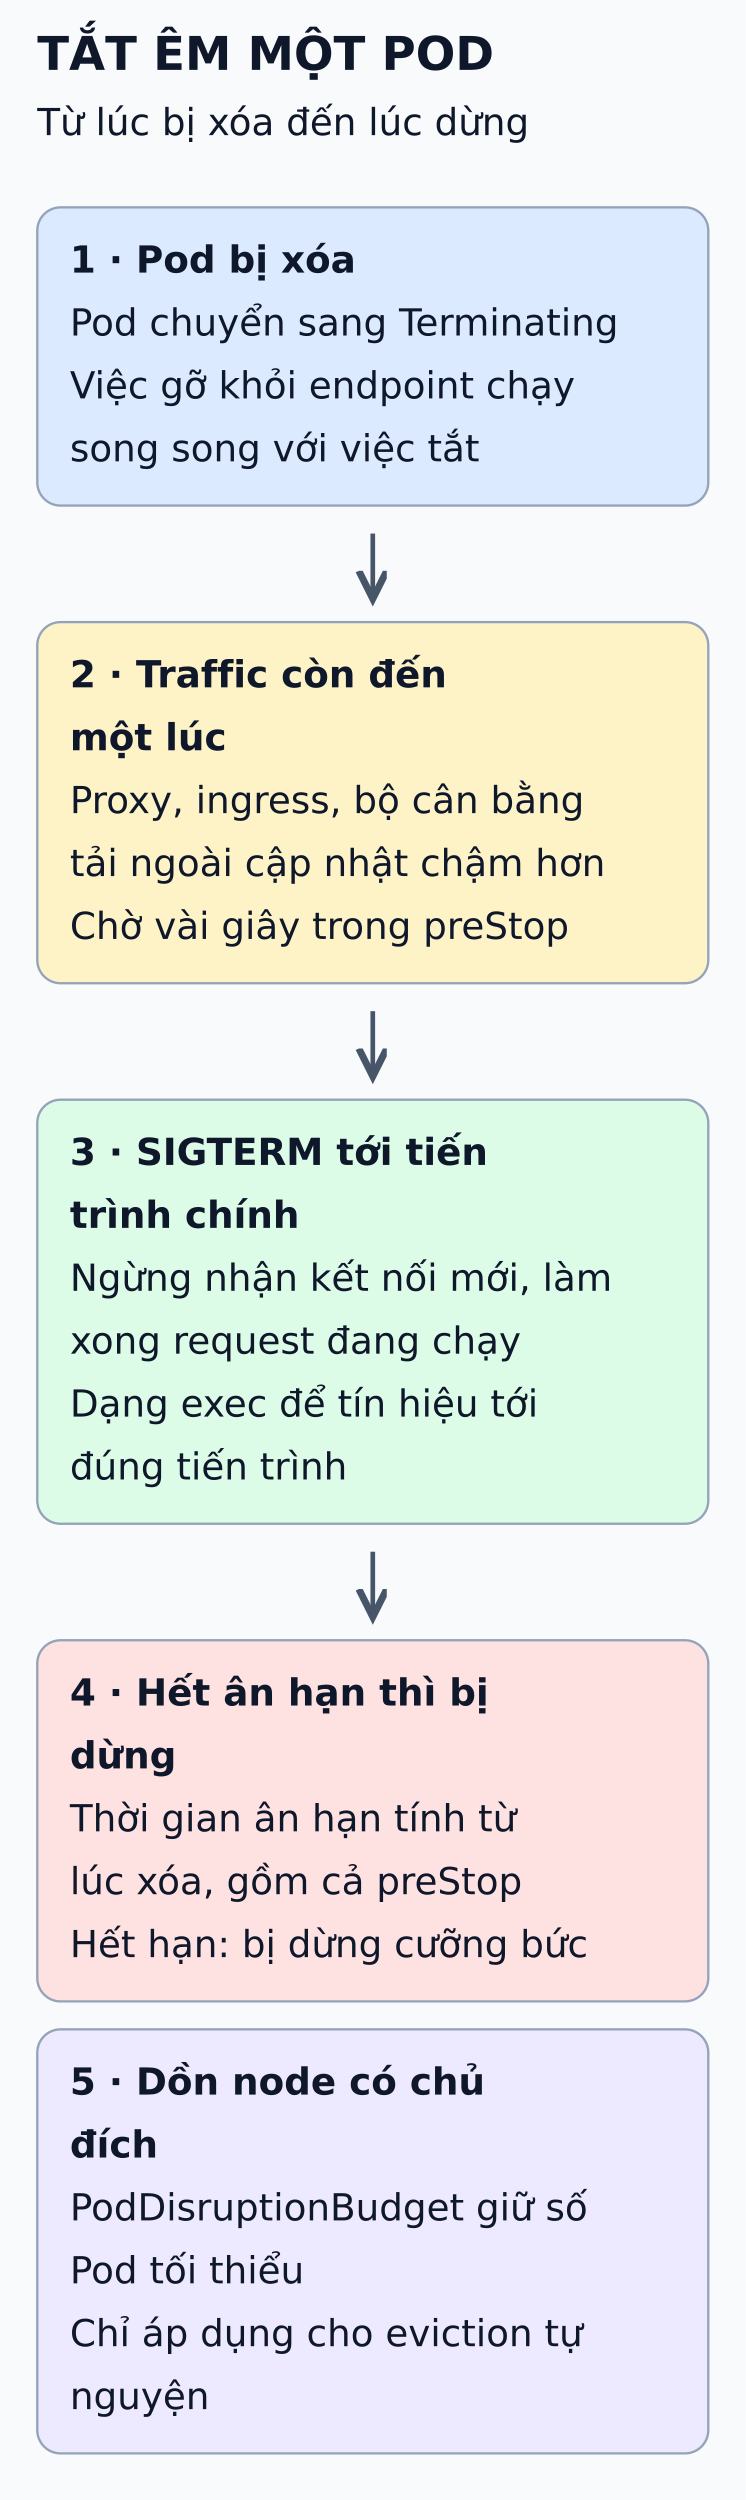
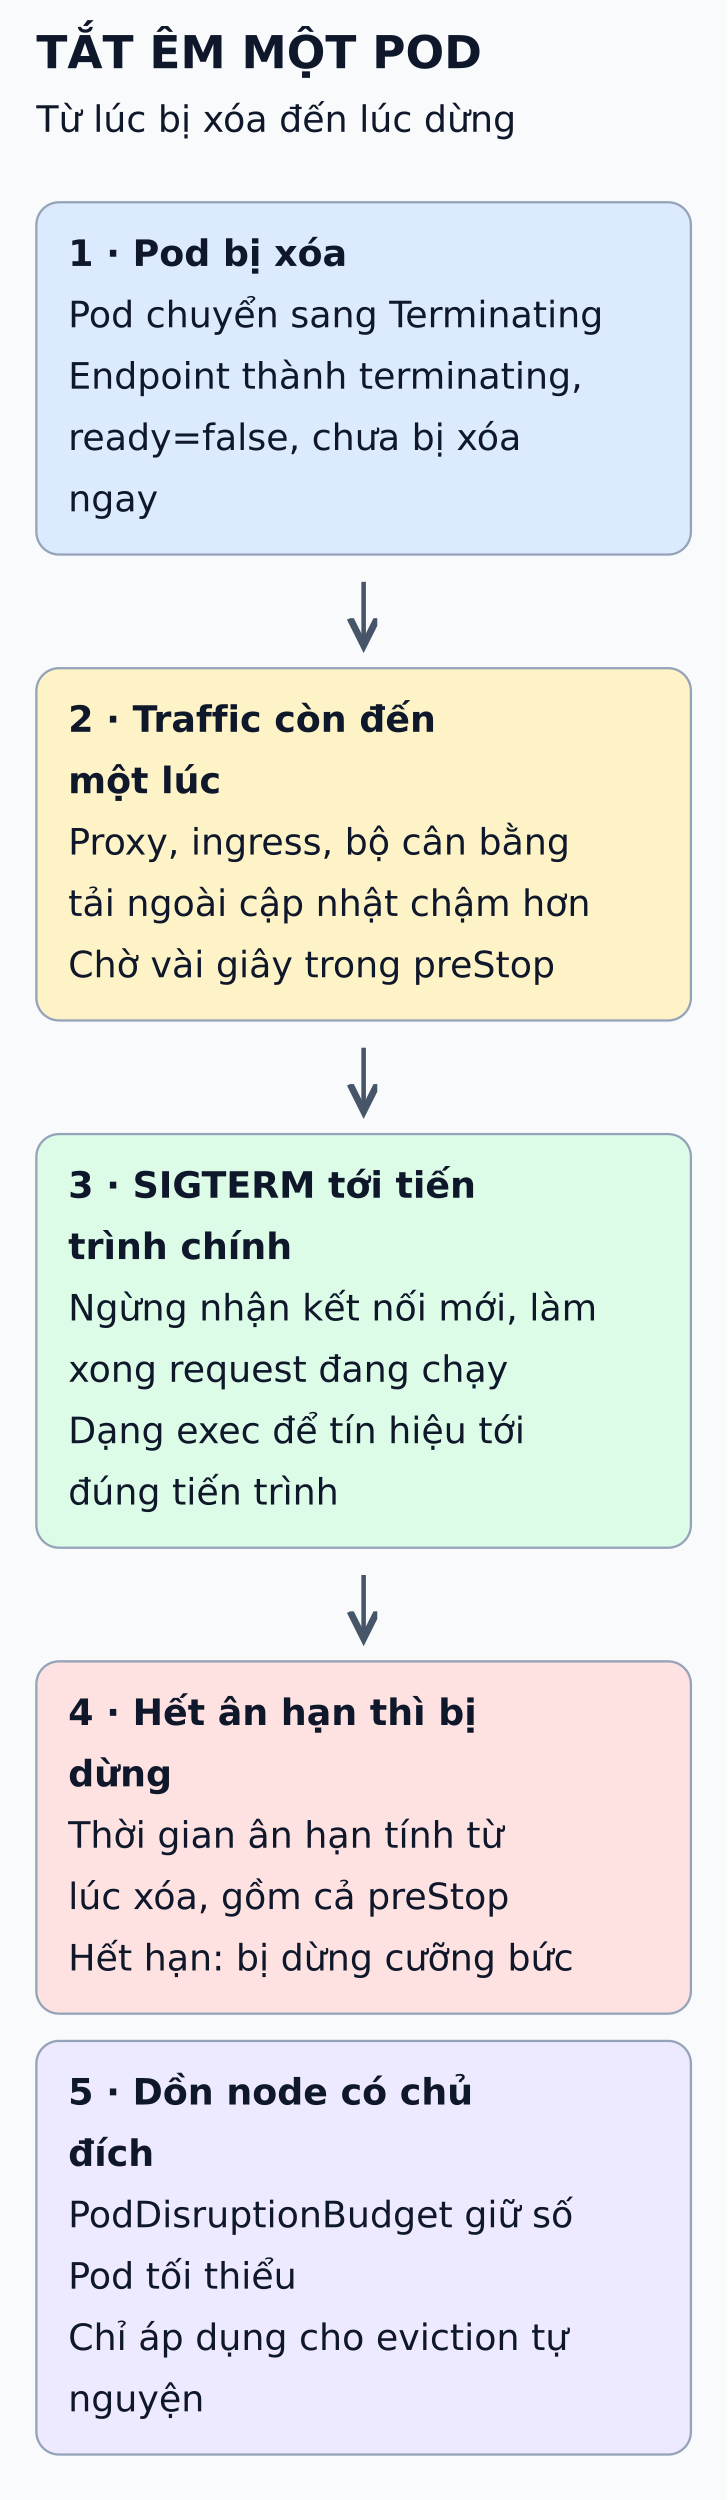
- <svg xmlns="http://www.w3.org/2000/svg" viewBox="0 0 320 1073" width="320" height="1073" role="img" aria-labelledby="title desc">
+ <svg xmlns="http://www.w3.org/2000/svg" viewBox="0 0 320 1100" width="320" height="1100" role="img" aria-labelledby="title desc">
  <defs>
    <marker id="arrow" markerWidth="8" markerHeight="8" refX="6" refY="3" orient="auto">
      <path d="M0,0 L6,3 L0,6" fill="none" stroke="#475569" stroke-width="1.5" />
    </marker>
  </defs>
-   <rect width="320" height="1073" fill="#f8fafc" />
+   <rect width="320" height="1100" fill="#f8fafc" />
  <g font-family="DejaVu Sans, Arial, sans-serif" fill="#0f172a">
    <text x="16" y="30" font-size="20" font-weight="bold">TẮT ÊM MỘT POD</text>
    <text x="16" y="58" font-size="16" font-weight="normal">Từ lúc bị xóa đến lúc dừng</text>
-     <rect x="16" y="89" width="288" height="128" rx="10" fill="#dbeafe" stroke="#94a3b8" />
+     <rect x="16" y="89" width="288" height="155" rx="10" fill="#dbeafe" stroke="#94a3b8" />
    <text x="30" y="117" font-size="16" font-weight="bold">1 · Pod bị xóa</text>
    <text x="30" y="144" font-size="16" font-weight="normal">Pod chuyển sang Terminating</text>
-     <text x="30" y="171" font-size="16" font-weight="normal">Việc gỡ khỏi endpoint chạy</text>
-     <text x="30" y="198" font-size="16" font-weight="normal">song song với việc tắt</text>
-     <line x1="160" y1="229" x2="160" y2="257" stroke="#475569" stroke-width="2" marker-end="url(#arrow)" />
-     <rect x="16" y="267" width="288" height="155" rx="10" fill="#fef3c7" stroke="#94a3b8" />
-     <text x="30" y="295" font-size="16" font-weight="bold">2 · Traffic còn đến</text>
-     <text x="30" y="322" font-size="16" font-weight="bold">một lúc</text>
-     <text x="30" y="349" font-size="16" font-weight="normal">Proxy, ingress, bộ cân bằng</text>
-     <text x="30" y="376" font-size="16" font-weight="normal">tải ngoài cập nhật chậm hơn</text>
-     <text x="30" y="403" font-size="16" font-weight="normal">Chờ vài giây trong preStop</text>
-     <line x1="160" y1="434" x2="160" y2="462" stroke="#475569" stroke-width="2" marker-end="url(#arrow)" />
-     <rect x="16" y="472" width="288" height="182" rx="10" fill="#dcfce7" stroke="#94a3b8" />
-     <text x="30" y="500" font-size="16" font-weight="bold">3 · SIGTERM tới tiến</text>
-     <text x="30" y="527" font-size="16" font-weight="bold">trình chính</text>
-     <text x="30" y="554" font-size="16" font-weight="normal">Ngừng nhận kết nối mới, làm</text>
-     <text x="30" y="581" font-size="16" font-weight="normal">xong request đang chạy</text>
-     <text x="30" y="608" font-size="16" font-weight="normal">Dạng exec để tín hiệu tới</text>
-     <text x="30" y="635" font-size="16" font-weight="normal">đúng tiến trình</text>
-     <line x1="160" y1="666" x2="160" y2="694" stroke="#475569" stroke-width="2" marker-end="url(#arrow)" />
-     <rect x="16" y="704" width="288" height="155" rx="10" fill="#fee2e2" stroke="#94a3b8" />
-     <text x="30" y="732" font-size="16" font-weight="bold">4 · Hết ân hạn thì bị</text>
-     <text x="30" y="759" font-size="16" font-weight="bold">dừng</text>
-     <text x="30" y="786" font-size="16" font-weight="normal">Thời gian ân hạn tính từ</text>
-     <text x="30" y="813" font-size="16" font-weight="normal">lúc xóa, gồm cả preStop</text>
-     <text x="30" y="840" font-size="16" font-weight="normal">Hết hạn: bị dừng cưỡng bức</text>
-     <rect x="16" y="871" width="288" height="182" rx="10" fill="#ede9fe" stroke="#94a3b8" />
-     <text x="30" y="899" font-size="16" font-weight="bold">5 · Dồn node có chủ</text>
-     <text x="30" y="926" font-size="16" font-weight="bold">đích</text>
-     <text x="30" y="953" font-size="16" font-weight="normal">PodDisruptionBudget giữ số</text>
-     <text x="30" y="980" font-size="16" font-weight="normal">Pod tối thiểu</text>
-     <text x="30" y="1007" font-size="16" font-weight="normal">Chỉ áp dụng cho eviction tự</text>
-     <text x="30" y="1034" font-size="16" font-weight="normal">nguyện</text>
+     <text x="30" y="171" font-size="16" font-weight="normal">Endpoint thành terminating,</text>
+     <text x="30" y="198" font-size="16" font-weight="normal">ready=false, chưa bị xóa</text>
+     <text x="30" y="225" font-size="16" font-weight="normal">ngay</text>
+     <line x1="160" y1="256" x2="160" y2="284" stroke="#475569" stroke-width="2" marker-end="url(#arrow)" />
+     <rect x="16" y="294" width="288" height="155" rx="10" fill="#fef3c7" stroke="#94a3b8" />
+     <text x="30" y="322" font-size="16" font-weight="bold">2 · Traffic còn đến</text>
+     <text x="30" y="349" font-size="16" font-weight="bold">một lúc</text>
+     <text x="30" y="376" font-size="16" font-weight="normal">Proxy, ingress, bộ cân bằng</text>
+     <text x="30" y="403" font-size="16" font-weight="normal">tải ngoài cập nhật chậm hơn</text>
+     <text x="30" y="430" font-size="16" font-weight="normal">Chờ vài giây trong preStop</text>
+     <line x1="160" y1="461" x2="160" y2="489" stroke="#475569" stroke-width="2" marker-end="url(#arrow)" />
+     <rect x="16" y="499" width="288" height="182" rx="10" fill="#dcfce7" stroke="#94a3b8" />
+     <text x="30" y="527" font-size="16" font-weight="bold">3 · SIGTERM tới tiến</text>
+     <text x="30" y="554" font-size="16" font-weight="bold">trình chính</text>
+     <text x="30" y="581" font-size="16" font-weight="normal">Ngừng nhận kết nối mới, làm</text>
+     <text x="30" y="608" font-size="16" font-weight="normal">xong request đang chạy</text>
+     <text x="30" y="635" font-size="16" font-weight="normal">Dạng exec để tín hiệu tới</text>
+     <text x="30" y="662" font-size="16" font-weight="normal">đúng tiến trình</text>
+     <line x1="160" y1="693" x2="160" y2="721" stroke="#475569" stroke-width="2" marker-end="url(#arrow)" />
+     <rect x="16" y="731" width="288" height="155" rx="10" fill="#fee2e2" stroke="#94a3b8" />
+     <text x="30" y="759" font-size="16" font-weight="bold">4 · Hết ân hạn thì bị</text>
+     <text x="30" y="786" font-size="16" font-weight="bold">dừng</text>
+     <text x="30" y="813" font-size="16" font-weight="normal">Thời gian ân hạn tính từ</text>
+     <text x="30" y="840" font-size="16" font-weight="normal">lúc xóa, gồm cả preStop</text>
+     <text x="30" y="867" font-size="16" font-weight="normal">Hết hạn: bị dừng cưỡng bức</text>
+     <rect x="16" y="898" width="288" height="182" rx="10" fill="#ede9fe" stroke="#94a3b8" />
+     <text x="30" y="926" font-size="16" font-weight="bold">5 · Dồn node có chủ</text>
+     <text x="30" y="953" font-size="16" font-weight="bold">đích</text>
+     <text x="30" y="980" font-size="16" font-weight="normal">PodDisruptionBudget giữ số</text>
+     <text x="30" y="1007" font-size="16" font-weight="normal">Pod tối thiểu</text>
+     <text x="30" y="1034" font-size="16" font-weight="normal">Chỉ áp dụng cho eviction tự</text>
+     <text x="30" y="1061" font-size="16" font-weight="normal">nguyện</text>
  </g>
</svg>
